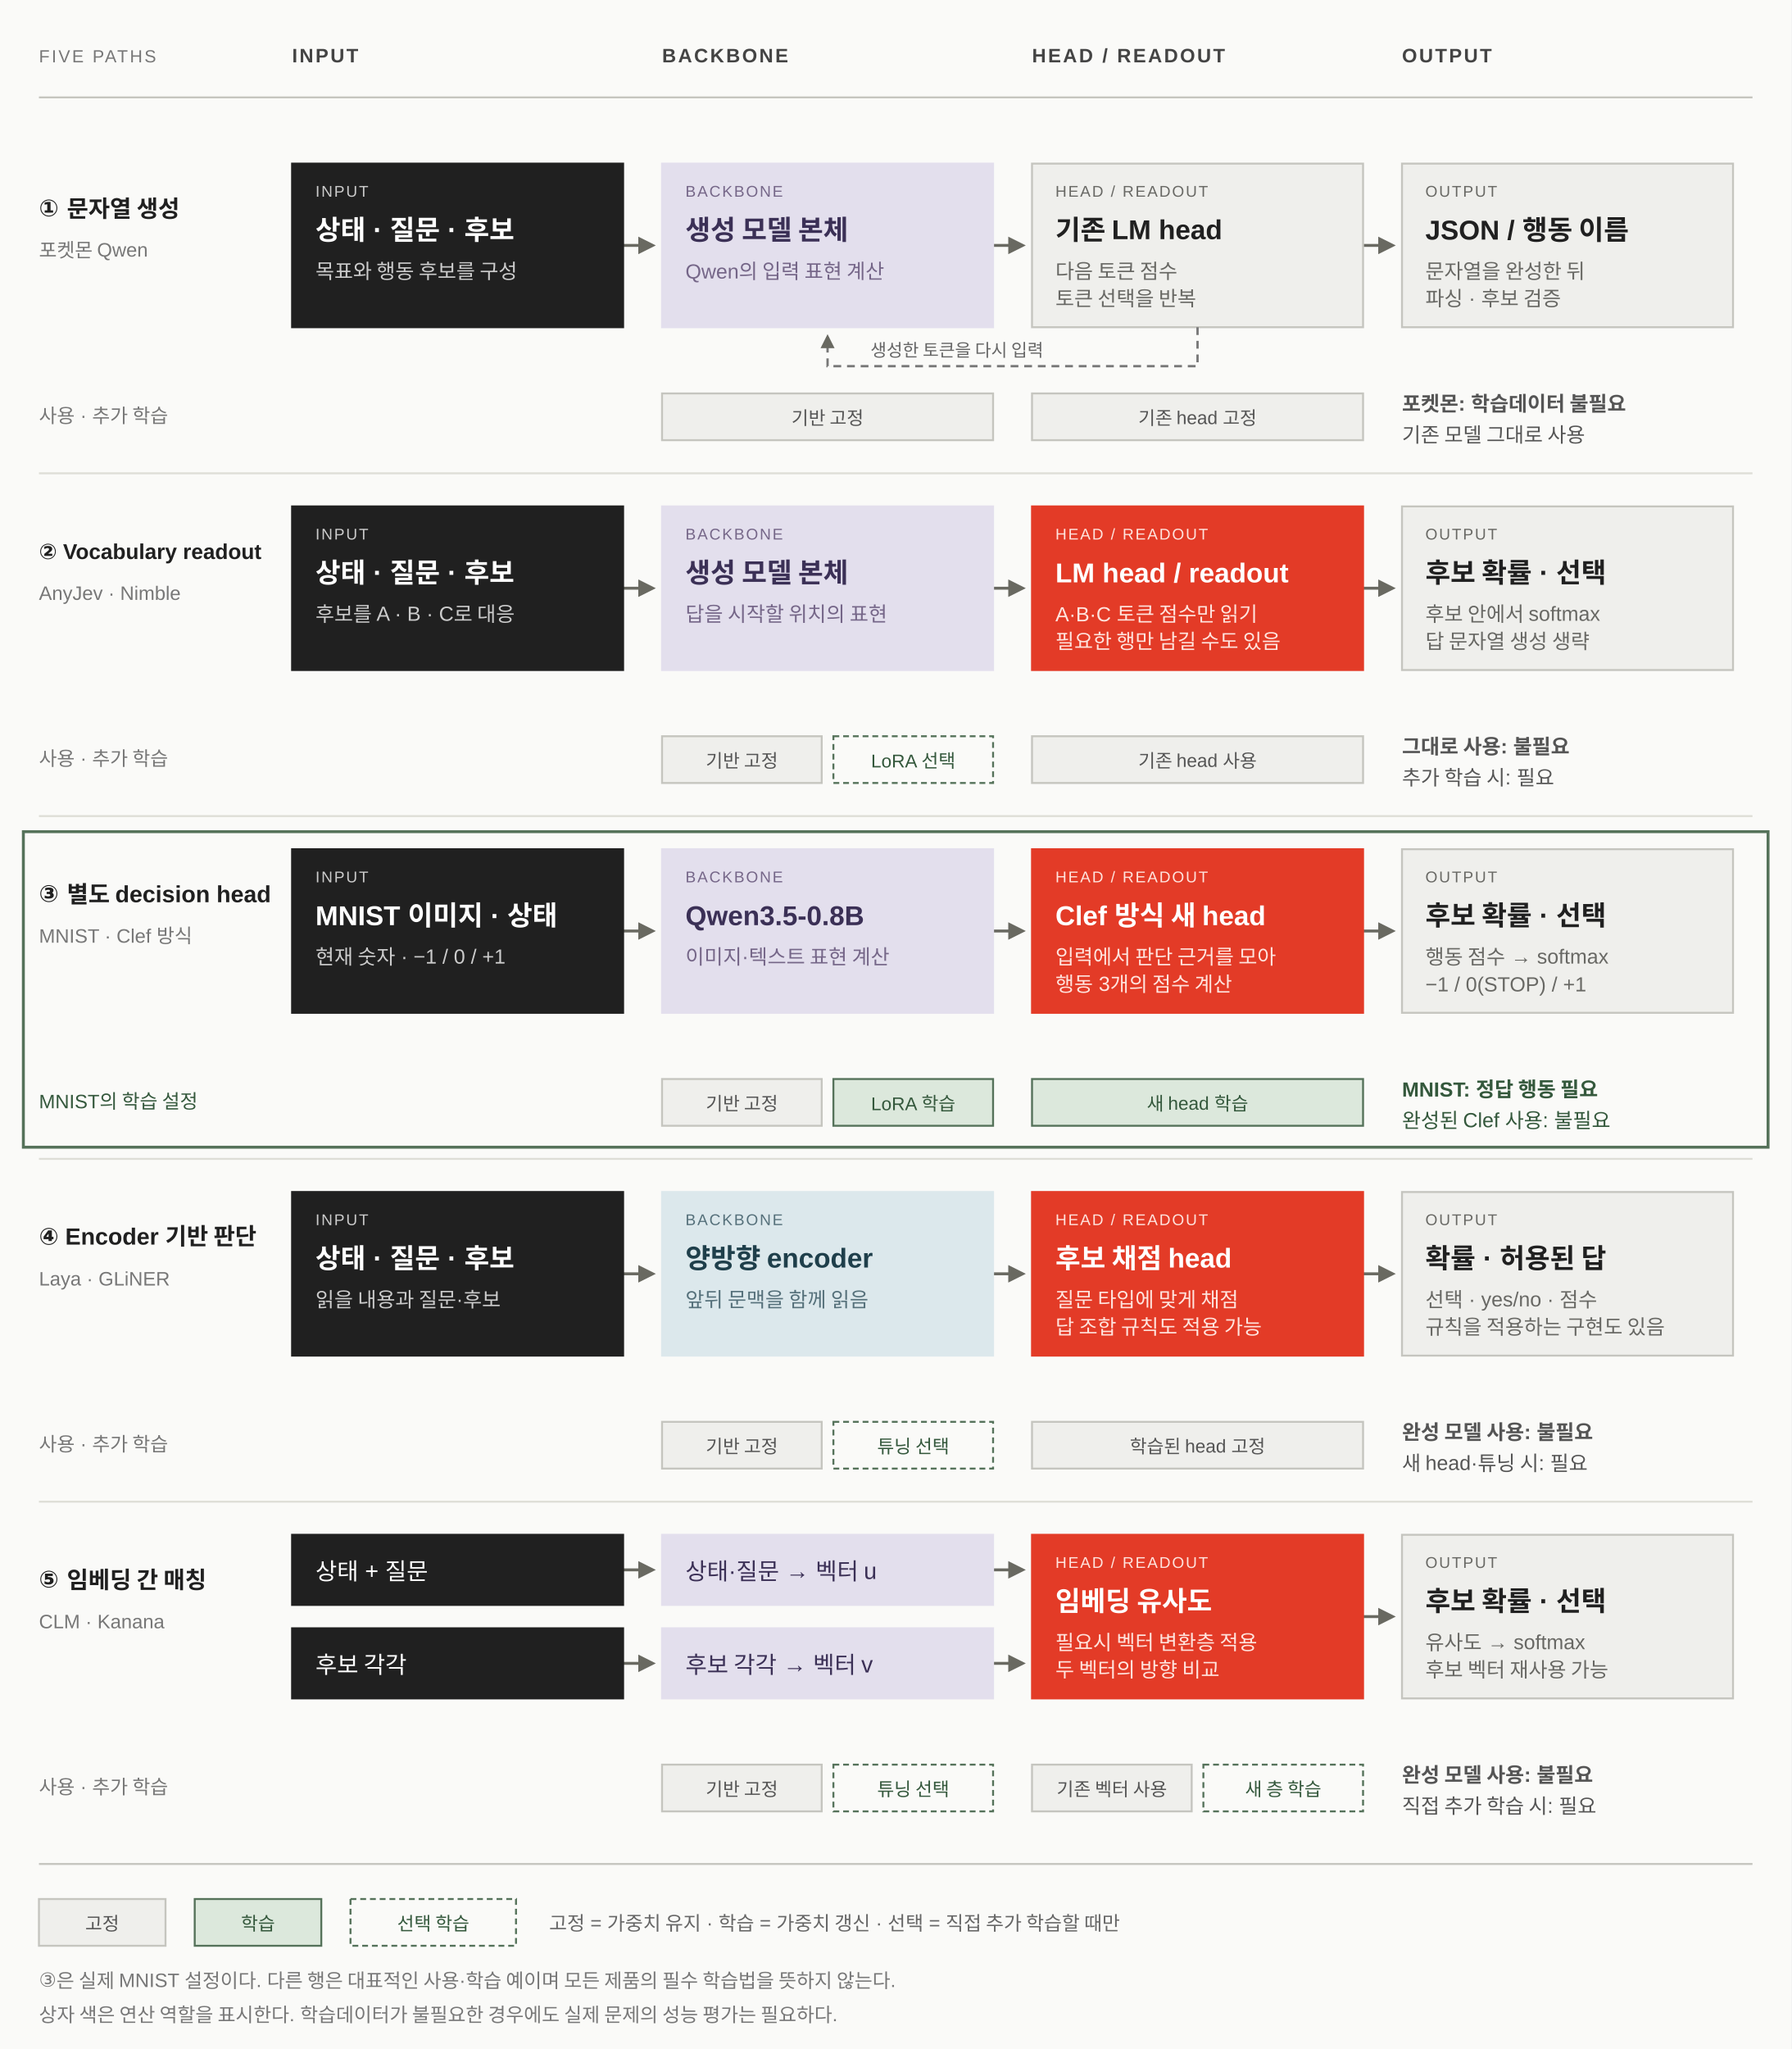
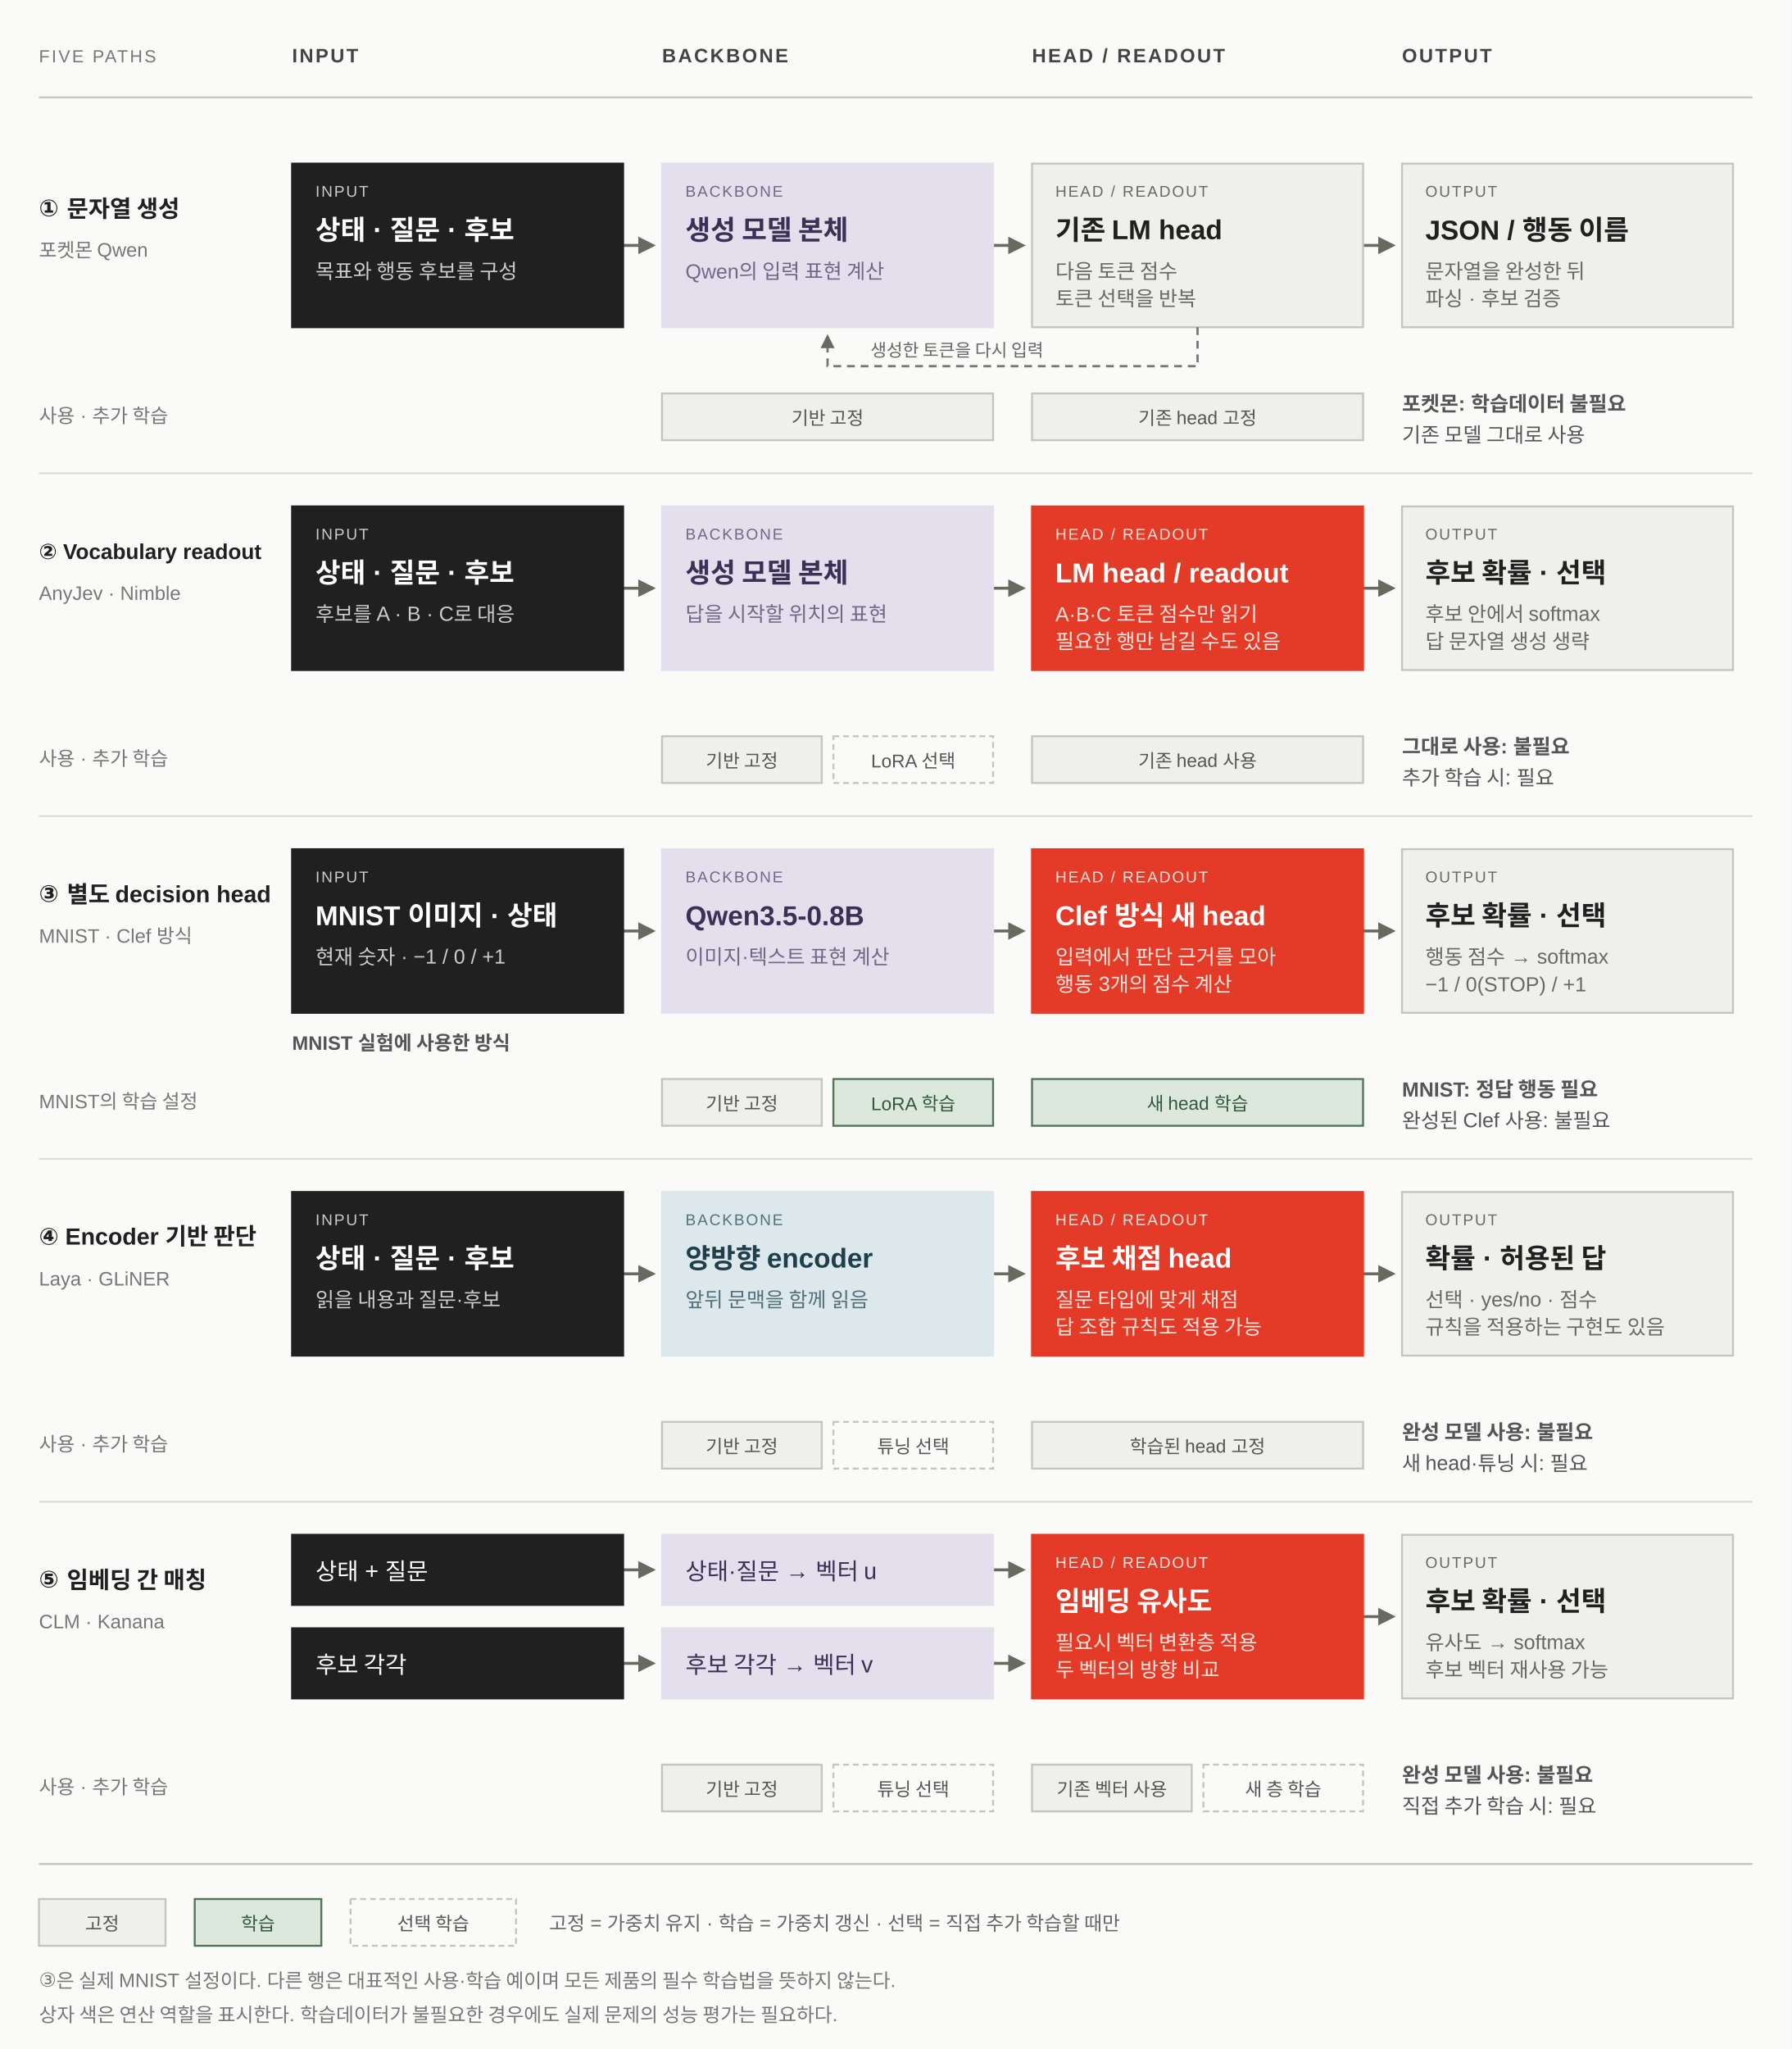
<svg xmlns="http://www.w3.org/2000/svg" viewBox="0 0 920 1052" role="img" aria-labelledby="implementations-architecture-1-title implementations-architecture-1-desc" font-family="Noto Sans KR, Arial, sans-serif">
  <rect width="920" height="1052" fill="#fafaf8" />
  <defs>
    <marker id="implementations-architecture-1-arrow" viewBox="0 0 10 10" refX="8" refY="5" markerWidth="6" markerHeight="6" orient="auto-start-reverse">
      <path d="M0 0L10 5L0 10Z" fill="#696961" />
    </marker>
  </defs>
  <text x="20" y="32" font-size="9" letter-spacing="1" fill="#777">FIVE PATHS</text>
  <text x="150" y="32" font-size="10" letter-spacing="1" font-weight="700" fill="#444">INPUT</text>
  <text x="340" y="32" font-size="10" letter-spacing="1" font-weight="700" fill="#444">BACKBONE</text>
  <text x="530" y="32" font-size="10" letter-spacing="1" font-weight="700" fill="#444">HEAD / READOUT</text>
  <text x="720" y="32" font-size="10" letter-spacing="1" font-weight="700" fill="#444">OUTPUT</text>
  <path d="M20 50 H900" stroke="#c5c5bf" />
  <g>
    <text x="20" y="111" font-size="12" font-weight="700" fill="#202020">① 문자열 생성</text>
    <text x="20" y="132" font-size="10" fill="#777">포켓몬 Qwen</text>
    <path d="M320 126 H335" fill="none" stroke="#696961" stroke-width="1.5" marker-end="url(#implementations-architecture-1-arrow)" />
    <path d="M510 126 H525" fill="none" stroke="#696961" stroke-width="1.5" marker-end="url(#implementations-architecture-1-arrow)" />
    <path d="M700 126 H715" fill="none" stroke="#696961" stroke-width="1.5" marker-end="url(#implementations-architecture-1-arrow)" />
    <g>
      <rect x="150" y="84" width="170" height="84" fill="#202020" stroke="#202020" />
      <text x="162" y="101" font-size="8" letter-spacing=".8" fill="#ccc">INPUT</text>
      <text x="162" y="123" font-size="14" font-weight="700" fill="#fff">상태 · 질문 · 후보</text>
      <text x="162" y="143" font-size="10.5" fill="#ccc">목표와 행동 후보를 구성</text>
    </g>
    <g>
      <rect x="340" y="84" width="170" height="84" fill="#e3dfed" stroke="#e3dfed" />
      <text x="352" y="101" font-size="8" letter-spacing=".8" fill="#756688">BACKBONE</text>
      <text x="352" y="123" font-size="14" font-weight="700" fill="#3b3056">생성 모델 본체</text>
      <text x="352" y="143" font-size="10.5" fill="#756688">Qwen의 입력 표현 계산</text>
    </g>
    <g>
      <rect x="530" y="84" width="170" height="84" fill="#efefec" stroke="#c5c5bf" />
      <text x="542" y="101" font-size="8" letter-spacing=".8" fill="#686864">HEAD / READOUT</text>
      <text x="542" y="123" font-size="14" font-weight="700" fill="#202020">기존 LM head</text>
      <text x="542" y="143" font-size="10.5" fill="#686864">다음 토큰 점수</text>
      <text x="542" y="157" font-size="10.5" fill="#686864">토큰 선택을 반복</text>
    </g>
    <g>
      <rect x="720" y="84" width="170" height="84" fill="#efefec" stroke="#c5c5bf" />
      <text x="732" y="101" font-size="8" letter-spacing=".8" fill="#686864">OUTPUT</text>
      <text x="732" y="123" font-size="14" font-weight="700" fill="#202020">JSON / 행동 이름</text>
      <text x="732" y="143" font-size="10.5" fill="#686864">문자열을 완성한 뒤</text>
      <text x="732" y="157" font-size="10.5" fill="#686864">파싱 · 후보 검증</text>
    </g>
    <path d="M615 168 V188 H425 V173" fill="none" stroke="#777" stroke-width="1.2" stroke-dasharray="4 3" marker-end="url(#implementations-architecture-1-arrow)" />
    <text x="447" y="183" font-size="9" fill="#666">생성한 토큰을 다시 입력</text>
    <text x="20" y="217" font-size="10" fill="#777">사용 · 추가 학습</text>
    <g>
      <rect x="340" y="202" width="170" height="24" fill="#efefec" stroke="#c5c5bf" />
      <text x="425" y="218" text-anchor="middle" font-size="9.5" font-weight="500" fill="#555">기반 고정</text>
    </g>
    <g>
      <rect x="530" y="202" width="170" height="24" fill="#efefec" stroke="#c5c5bf" />
      <text x="615" y="218" text-anchor="middle" font-size="9.5" font-weight="500" fill="#555">기존 head 고정</text>
    </g>
    <text x="720" y="211" font-size="10.5" font-weight="700" fill="#555">포켓몬: 학습데이터 불필요</text>
    <text x="720" y="227" font-size="10.5" font-weight="400" fill="#555">기존 모델 그대로 사용</text>
    <path d="M20 243 H900" stroke="#deded7" />
  </g>
  <g>
    <text x="20" y="287" font-size="11" font-weight="700" fill="#202020">② Vocabulary readout</text>
    <text x="20" y="308" font-size="10" fill="#777">AnyJev · Nimble</text>
    <path d="M320 302 H335" fill="none" stroke="#696961" stroke-width="1.5" marker-end="url(#implementations-architecture-1-arrow)" />
    <path d="M510 302 H525" fill="none" stroke="#696961" stroke-width="1.5" marker-end="url(#implementations-architecture-1-arrow)" />
    <path d="M700 302 H715" fill="none" stroke="#696961" stroke-width="1.5" marker-end="url(#implementations-architecture-1-arrow)" />
    <g>
      <rect x="150" y="260" width="170" height="84" fill="#202020" stroke="#202020" />
      <text x="162" y="277" font-size="8" letter-spacing=".8" fill="#ccc">INPUT</text>
      <text x="162" y="299" font-size="14" font-weight="700" fill="#fff">상태 · 질문 · 후보</text>
      <text x="162" y="319" font-size="10.5" fill="#ccc">후보를 A · B · C로 대응</text>
    </g>
    <g>
      <rect x="340" y="260" width="170" height="84" fill="#e3dfed" stroke="#e3dfed" />
      <text x="352" y="277" font-size="8" letter-spacing=".8" fill="#756688">BACKBONE</text>
      <text x="352" y="299" font-size="14" font-weight="700" fill="#3b3056">생성 모델 본체</text>
      <text x="352" y="319" font-size="10.5" fill="#756688">답을 시작할 위치의 표현</text>
    </g>
    <g>
      <rect x="530" y="260" width="170" height="84" fill="#e33b27" stroke="#e33b27" />
      <text x="542" y="277" font-size="8" letter-spacing=".8" fill="#ffe4de">HEAD / READOUT</text>
      <text x="542" y="299" font-size="14" font-weight="700" fill="#fff">LM head / readout</text>
      <text x="542" y="319" font-size="10.5" fill="#ffe4de">A·B·C 토큰 점수만 읽기</text>
      <text x="542" y="333" font-size="10.5" fill="#ffe4de">필요한 행만 남길 수도 있음</text>
    </g>
    <g>
      <rect x="720" y="260" width="170" height="84" fill="#efefec" stroke="#c5c5bf" />
      <text x="732" y="277" font-size="8" letter-spacing=".8" fill="#686864">OUTPUT</text>
      <text x="732" y="299" font-size="14" font-weight="700" fill="#202020">후보 확률 · 선택</text>
      <text x="732" y="319" font-size="10.5" fill="#686864">후보 안에서 softmax</text>
      <text x="732" y="333" font-size="10.5" fill="#686864">답 문자열 생성 생략</text>
    </g>
    <text x="20" y="393" font-size="10" fill="#777">사용 · 추가 학습</text>
    <g>
      <rect x="340" y="378" width="82" height="24" fill="#efefec" stroke="#c5c5bf" />
      <text x="381" y="394" text-anchor="middle" font-size="9.5" font-weight="500" fill="#555">기반 고정</text>
    </g>
    <g>
-       <rect x="428" y="378" width="82" height="24" fill="#fafaf8" stroke="#55725a" stroke-dasharray="3 2" />
-       <text x="469" y="394" text-anchor="middle" font-size="9.5" font-weight="500" fill="#34583c">LoRA 선택</text>
+       <rect x="428" y="378" width="82" height="24" fill="#fafaf8" stroke="#c5c5bf" stroke-dasharray="3 2" />
+       <text x="469" y="394" text-anchor="middle" font-size="9.5" font-weight="500" fill="#555">LoRA 선택</text>
    </g>
    <g>
      <rect x="530" y="378" width="170" height="24" fill="#efefec" stroke="#c5c5bf" />
      <text x="615" y="394" text-anchor="middle" font-size="9.5" font-weight="500" fill="#555">기존 head 사용</text>
    </g>
    <text x="720" y="387" font-size="10.5" font-weight="700" fill="#555">그대로 사용: 불필요</text>
    <text x="720" y="403" font-size="10.5" font-weight="400" fill="#555">추가 학습 시: 필요</text>
    <path d="M20 419 H900" stroke="#deded7" />
  </g>
  <g>
-     <rect x="12" y="427" width="896" height="162" fill="none" stroke="#55725a" stroke-width="1.5" />
+     <text x="150" y="539" font-size="10" font-weight="700" fill="#555">MNIST 실험에 사용한 방식</text>
    <text x="20" y="463" font-size="12" font-weight="700" fill="#202020">③ 별도 decision head</text>
    <text x="20" y="484" font-size="10" fill="#777">MNIST · Clef 방식</text>
    <path d="M320 478 H335" fill="none" stroke="#696961" stroke-width="1.5" marker-end="url(#implementations-architecture-1-arrow)" />
    <path d="M510 478 H525" fill="none" stroke="#696961" stroke-width="1.5" marker-end="url(#implementations-architecture-1-arrow)" />
    <path d="M700 478 H715" fill="none" stroke="#696961" stroke-width="1.5" marker-end="url(#implementations-architecture-1-arrow)" />
    <g>
      <rect x="150" y="436" width="170" height="84" fill="#202020" stroke="#202020" />
      <text x="162" y="453" font-size="8" letter-spacing=".8" fill="#ccc">INPUT</text>
      <text x="162" y="475" font-size="14" font-weight="700" fill="#fff">MNIST 이미지 · 상태</text>
      <text x="162" y="495" font-size="10.5" fill="#ccc">현재 숫자 · −1 / 0 / +1</text>
    </g>
    <g>
      <rect x="340" y="436" width="170" height="84" fill="#e3dfed" stroke="#e3dfed" />
      <text x="352" y="453" font-size="8" letter-spacing=".8" fill="#756688">BACKBONE</text>
      <text x="352" y="475" font-size="14" font-weight="700" fill="#3b3056">Qwen3.5-0.8B</text>
      <text x="352" y="495" font-size="10.5" fill="#756688">이미지·텍스트 표현 계산</text>
    </g>
    <g>
      <rect x="530" y="436" width="170" height="84" fill="#e33b27" stroke="#e33b27" />
      <text x="542" y="453" font-size="8" letter-spacing=".8" fill="#ffe4de">HEAD / READOUT</text>
      <text x="542" y="475" font-size="14" font-weight="700" fill="#fff">Clef 방식 새 head</text>
      <text x="542" y="495" font-size="10.5" fill="#ffe4de">입력에서 판단 근거를 모아</text>
      <text x="542" y="509" font-size="10.5" fill="#ffe4de">행동 3개의 점수 계산</text>
    </g>
    <g>
      <rect x="720" y="436" width="170" height="84" fill="#efefec" stroke="#c5c5bf" />
      <text x="732" y="453" font-size="8" letter-spacing=".8" fill="#686864">OUTPUT</text>
      <text x="732" y="475" font-size="14" font-weight="700" fill="#202020">후보 확률 · 선택</text>
      <text x="732" y="495" font-size="10.5" fill="#686864">행동 점수 → softmax</text>
      <text x="732" y="509" font-size="10.5" fill="#686864">−1 / 0(STOP) / +1</text>
    </g>
-     <text x="20" y="569" font-size="10" fill="#34583c">MNIST의 학습 설정</text>
+     <text x="20" y="569" font-size="10" fill="#777">MNIST의 학습 설정</text>
    <g>
      <rect x="340" y="554" width="82" height="24" fill="#efefec" stroke="#c5c5bf" />
      <text x="381" y="570" text-anchor="middle" font-size="9.5" font-weight="500" fill="#555">기반 고정</text>
    </g>
    <g>
      <rect x="428" y="554" width="82" height="24" fill="#dce8dc" stroke="#55725a" />
      <text x="469" y="570" text-anchor="middle" font-size="9.5" font-weight="500" fill="#34583c">LoRA 학습</text>
    </g>
    <g>
      <rect x="530" y="554" width="170" height="24" fill="#dce8dc" stroke="#55725a" />
      <text x="615" y="570" text-anchor="middle" font-size="9.5" font-weight="500" fill="#34583c">새 head 학습</text>
    </g>
-     <text x="720" y="563" font-size="10.5" font-weight="700" fill="#34583c">MNIST: 정답 행동 필요</text>
-     <text x="720" y="579" font-size="10.5" font-weight="400" fill="#34583c">완성된 Clef 사용: 불필요</text>
+     <text x="720" y="563" font-size="10.5" font-weight="700" fill="#555">MNIST: 정답 행동 필요</text>
+     <text x="720" y="579" font-size="10.5" font-weight="400" fill="#555">완성된 Clef 사용: 불필요</text>
    <path d="M20 595 H900" stroke="#deded7" />
  </g>
  <g>
    <text x="20" y="639" font-size="12" font-weight="700" fill="#202020">④ Encoder 기반 판단</text>
    <text x="20" y="660" font-size="10" fill="#777">Laya · GLiNER</text>
    <path d="M320 654 H335" fill="none" stroke="#696961" stroke-width="1.5" marker-end="url(#implementations-architecture-1-arrow)" />
    <path d="M510 654 H525" fill="none" stroke="#696961" stroke-width="1.5" marker-end="url(#implementations-architecture-1-arrow)" />
    <path d="M700 654 H715" fill="none" stroke="#696961" stroke-width="1.5" marker-end="url(#implementations-architecture-1-arrow)" />
    <g>
      <rect x="150" y="612" width="170" height="84" fill="#202020" stroke="#202020" />
      <text x="162" y="629" font-size="8" letter-spacing=".8" fill="#ccc">INPUT</text>
      <text x="162" y="651" font-size="14" font-weight="700" fill="#fff">상태 · 질문 · 후보</text>
      <text x="162" y="671" font-size="10.5" fill="#ccc">읽을 내용과 질문·후보</text>
    </g>
    <g>
      <rect x="340" y="612" width="170" height="84" fill="#dce8ec" stroke="#dce8ec" />
      <text x="352" y="629" font-size="8" letter-spacing=".8" fill="#55707a">BACKBONE</text>
      <text x="352" y="651" font-size="14" font-weight="700" fill="#1f3f4b">양방향 encoder</text>
      <text x="352" y="671" font-size="10.5" fill="#55707a">앞뒤 문맥을 함께 읽음</text>
    </g>
    <g>
      <rect x="530" y="612" width="170" height="84" fill="#e33b27" stroke="#e33b27" />
      <text x="542" y="629" font-size="8" letter-spacing=".8" fill="#ffe4de">HEAD / READOUT</text>
      <text x="542" y="651" font-size="14" font-weight="700" fill="#fff">후보 채점 head</text>
      <text x="542" y="671" font-size="10.5" fill="#ffe4de">질문 타입에 맞게 채점</text>
      <text x="542" y="685" font-size="10.5" fill="#ffe4de">답 조합 규칙도 적용 가능</text>
    </g>
    <g>
      <rect x="720" y="612" width="170" height="84" fill="#efefec" stroke="#c5c5bf" />
      <text x="732" y="629" font-size="8" letter-spacing=".8" fill="#686864">OUTPUT</text>
      <text x="732" y="651" font-size="14" font-weight="700" fill="#202020">확률 · 허용된 답</text>
      <text x="732" y="671" font-size="10.5" fill="#686864">선택 · yes/no · 점수</text>
      <text x="732" y="685" font-size="10.5" fill="#686864">규칙을 적용하는 구현도 있음</text>
    </g>
    <text x="20" y="745" font-size="10" fill="#777">사용 · 추가 학습</text>
    <g>
      <rect x="340" y="730" width="82" height="24" fill="#efefec" stroke="#c5c5bf" />
      <text x="381" y="746" text-anchor="middle" font-size="9.5" font-weight="500" fill="#555">기반 고정</text>
    </g>
    <g>
-       <rect x="428" y="730" width="82" height="24" fill="#fafaf8" stroke="#55725a" stroke-dasharray="3 2" />
-       <text x="469" y="746" text-anchor="middle" font-size="9.5" font-weight="500" fill="#34583c">튜닝 선택</text>
+       <rect x="428" y="730" width="82" height="24" fill="#fafaf8" stroke="#c5c5bf" stroke-dasharray="3 2" />
+       <text x="469" y="746" text-anchor="middle" font-size="9.5" font-weight="500" fill="#555">튜닝 선택</text>
    </g>
    <g>
      <rect x="530" y="730" width="170" height="24" fill="#efefec" stroke="#c5c5bf" />
      <text x="615" y="746" text-anchor="middle" font-size="9.5" font-weight="500" fill="#555">학습된 head 고정</text>
    </g>
    <text x="720" y="739" font-size="10.5" font-weight="700" fill="#555">완성 모델 사용: 불필요</text>
    <text x="720" y="755" font-size="10.5" font-weight="400" fill="#555">새 head·튜닝 시: 필요</text>
    <path d="M20 771 H900" stroke="#deded7" />
  </g>
  <g>
    <text x="20" y="815" font-size="12" font-weight="700" fill="#202020">⑤ 임베딩 간 매칭</text>
    <text x="20" y="836" font-size="10" fill="#777">CLM · Kanana</text>
    <path d="M320 806 H335" fill="none" stroke="#696961" stroke-width="1.5" marker-end="url(#implementations-architecture-1-arrow)" />
    <path d="M510 806 H525" fill="none" stroke="#696961" stroke-width="1.5" marker-end="url(#implementations-architecture-1-arrow)" />
    <path d="M320 854 H335" fill="none" stroke="#696961" stroke-width="1.5" marker-end="url(#implementations-architecture-1-arrow)" />
    <path d="M510 854 H525" fill="none" stroke="#696961" stroke-width="1.5" marker-end="url(#implementations-architecture-1-arrow)" />
    <path d="M700 830 H715" fill="none" stroke="#696961" stroke-width="1.5" marker-end="url(#implementations-architecture-1-arrow)" />
    <g>
      <rect x="150" y="788" width="170" height="36" fill="#202020" stroke="#202020" />
      <text x="162" y="811" font-size="12" font-weight="500" fill="#fff">상태 + 질문</text>
    </g>
    <g>
      <rect x="150" y="836" width="170" height="36" fill="#202020" stroke="#202020" />
      <text x="162" y="859" font-size="12" font-weight="500" fill="#fff">후보 각각</text>
    </g>
    <g>
      <rect x="340" y="788" width="170" height="36" fill="#e3dfed" stroke="#e3dfed" />
      <text x="352" y="811" font-size="12" font-weight="500" fill="#3b3056">상태·질문 → 벡터 u</text>
    </g>
    <g>
      <rect x="340" y="836" width="170" height="36" fill="#e3dfed" stroke="#e3dfed" />
      <text x="352" y="859" font-size="12" font-weight="500" fill="#3b3056">후보 각각 → 벡터 v</text>
    </g>
    <g>
      <rect x="530" y="788" width="170" height="84" fill="#e33b27" stroke="#e33b27" />
      <text x="542" y="805" font-size="8" letter-spacing=".8" fill="#ffe4de">HEAD / READOUT</text>
      <text x="542" y="827" font-size="14" font-weight="700" fill="#fff">임베딩 유사도</text>
      <text x="542" y="847" font-size="10.5" fill="#ffe4de">필요시 벡터 변환층 적용</text>
      <text x="542" y="861" font-size="10.5" fill="#ffe4de">두 벡터의 방향 비교</text>
    </g>
    <g>
      <rect x="720" y="788" width="170" height="84" fill="#efefec" stroke="#c5c5bf" />
      <text x="732" y="805" font-size="8" letter-spacing=".8" fill="#686864">OUTPUT</text>
      <text x="732" y="827" font-size="14" font-weight="700" fill="#202020">후보 확률 · 선택</text>
      <text x="732" y="847" font-size="10.5" fill="#686864">유사도 → softmax</text>
      <text x="732" y="861" font-size="10.5" fill="#686864">후보 벡터 재사용 가능</text>
    </g>
    <text x="20" y="921" font-size="10" fill="#777">사용 · 추가 학습</text>
    <g>
      <rect x="340" y="906" width="82" height="24" fill="#efefec" stroke="#c5c5bf" />
      <text x="381" y="922" text-anchor="middle" font-size="9.5" font-weight="500" fill="#555">기반 고정</text>
    </g>
    <g>
-       <rect x="428" y="906" width="82" height="24" fill="#fafaf8" stroke="#55725a" stroke-dasharray="3 2" />
-       <text x="469" y="922" text-anchor="middle" font-size="9.5" font-weight="500" fill="#34583c">튜닝 선택</text>
+       <rect x="428" y="906" width="82" height="24" fill="#fafaf8" stroke="#c5c5bf" stroke-dasharray="3 2" />
+       <text x="469" y="922" text-anchor="middle" font-size="9.5" font-weight="500" fill="#555">튜닝 선택</text>
    </g>
    <g>
      <rect x="530" y="906" width="82" height="24" fill="#efefec" stroke="#c5c5bf" />
      <text x="571" y="922" text-anchor="middle" font-size="9.5" font-weight="500" fill="#555">기존 벡터 사용</text>
    </g>
    <g>
-       <rect x="618" y="906" width="82" height="24" fill="#fafaf8" stroke="#55725a" stroke-dasharray="3 2" />
-       <text x="659" y="922" text-anchor="middle" font-size="9.5" font-weight="500" fill="#34583c">새 층 학습</text>
+       <rect x="618" y="906" width="82" height="24" fill="#fafaf8" stroke="#c5c5bf" stroke-dasharray="3 2" />
+       <text x="659" y="922" text-anchor="middle" font-size="9.5" font-weight="500" fill="#555">새 층 학습</text>
    </g>
    <text x="720" y="915" font-size="10.5" font-weight="700" fill="#555">완성 모델 사용: 불필요</text>
    <text x="720" y="931" font-size="10.5" font-weight="400" fill="#555">직접 추가 학습 시: 필요</text>
  </g>
  <path d="M20 957 H900" stroke="#c5c5bf" />
  <g>
    <rect x="20" y="975" width="65" height="24" fill="#efefec" stroke="#c5c5bf" />
    <text x="52.5" y="991" text-anchor="middle" font-size="9.5" font-weight="500" fill="#555">고정</text>
  </g>
  <g>
    <rect x="100" y="975" width="65" height="24" fill="#dce8dc" stroke="#55725a" />
    <text x="132.5" y="991" text-anchor="middle" font-size="9.5" font-weight="500" fill="#34583c">학습</text>
  </g>
  <g>
-     <rect x="180" y="975" width="85" height="24" fill="#fafaf8" stroke="#55725a" stroke-dasharray="3 2" />
-     <text x="222.5" y="991" text-anchor="middle" font-size="9.5" font-weight="500" fill="#34583c">선택 학습</text>
+     <rect x="180" y="975" width="85" height="24" fill="#fafaf8" stroke="#c5c5bf" stroke-dasharray="3 2" />
+     <text x="222.5" y="991" text-anchor="middle" font-size="9.5" font-weight="500" fill="#555">선택 학습</text>
  </g>
  <text x="282" y="991" font-size="10" fill="#666">고정 = 가중치 유지 · 학습 = 가중치 갱신 · 선택 = 직접 추가 학습할 때만</text>
  <text x="20" y="1020" font-size="10" fill="#777">③은 실제 MNIST 설정이다. 다른 행은 대표적인 사용·학습 예이며 모든 제품의 필수 학습법을 뜻하지 않는다.</text>
  <text x="20" y="1038" font-size="10" fill="#777">상자 색은 연산 역할을 표시한다. 학습데이터가 불필요한 경우에도 실제 문제의 성능 평가는 필요하다.</text>
</svg>
